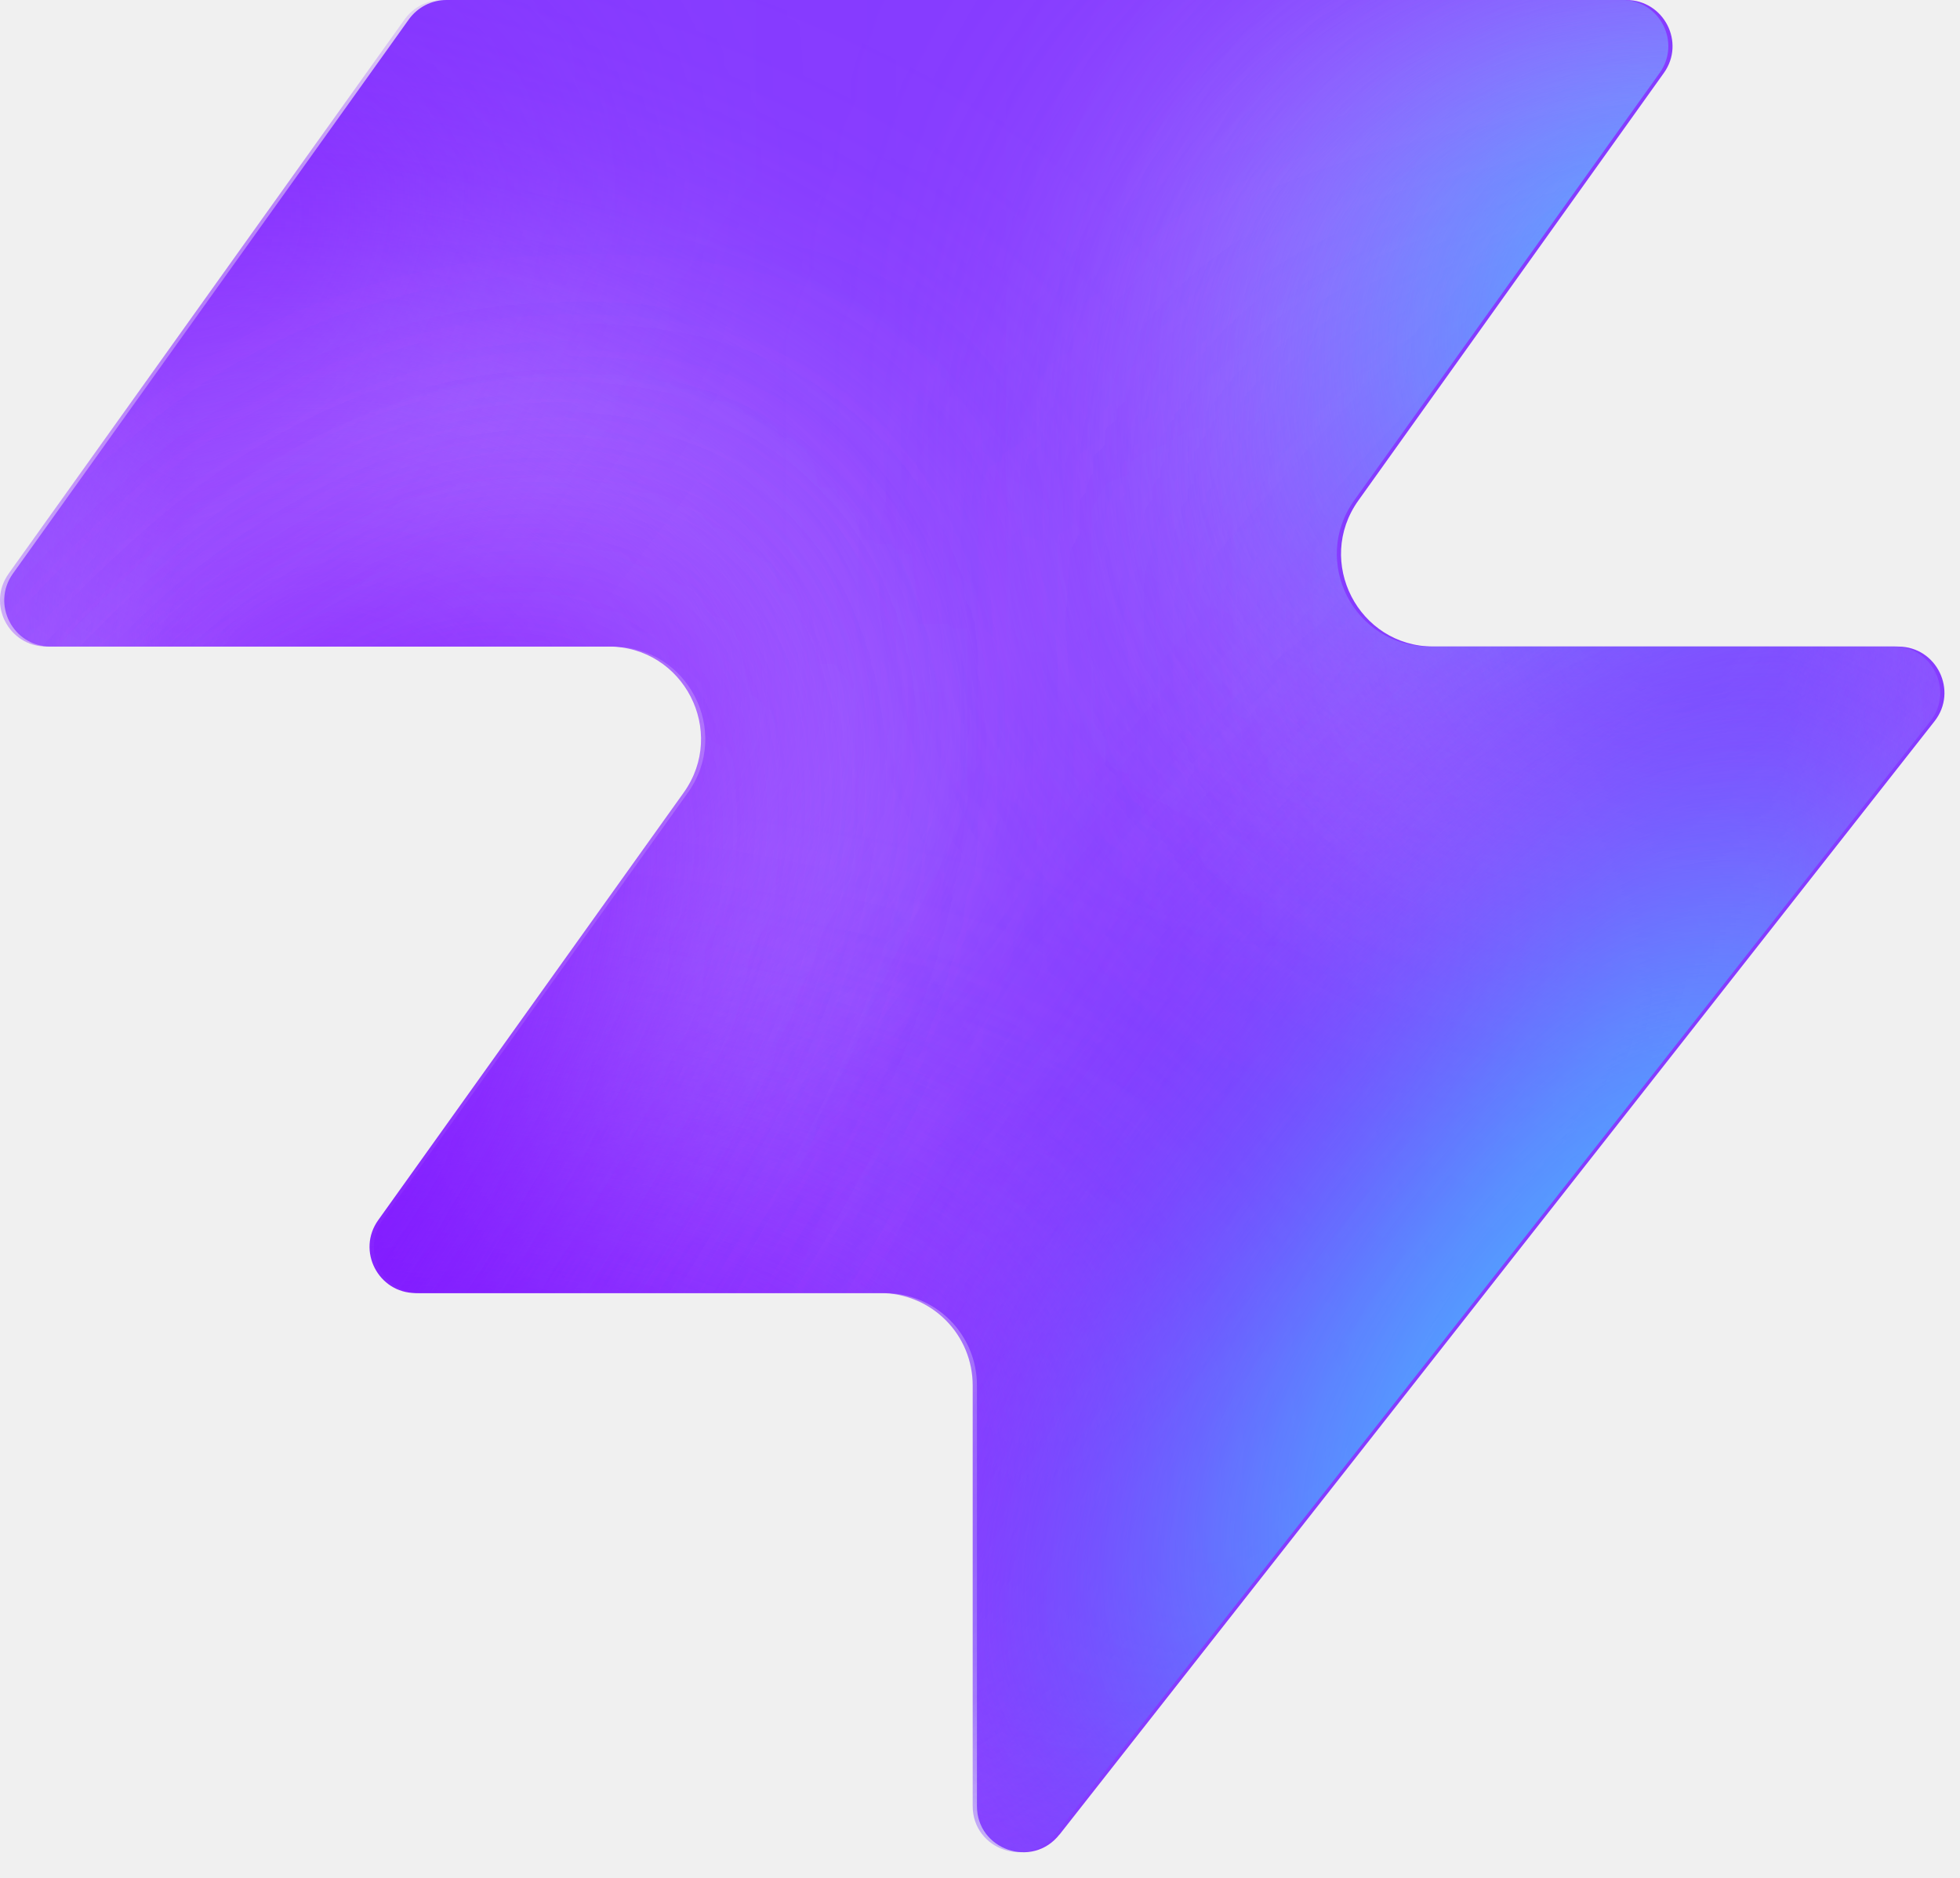
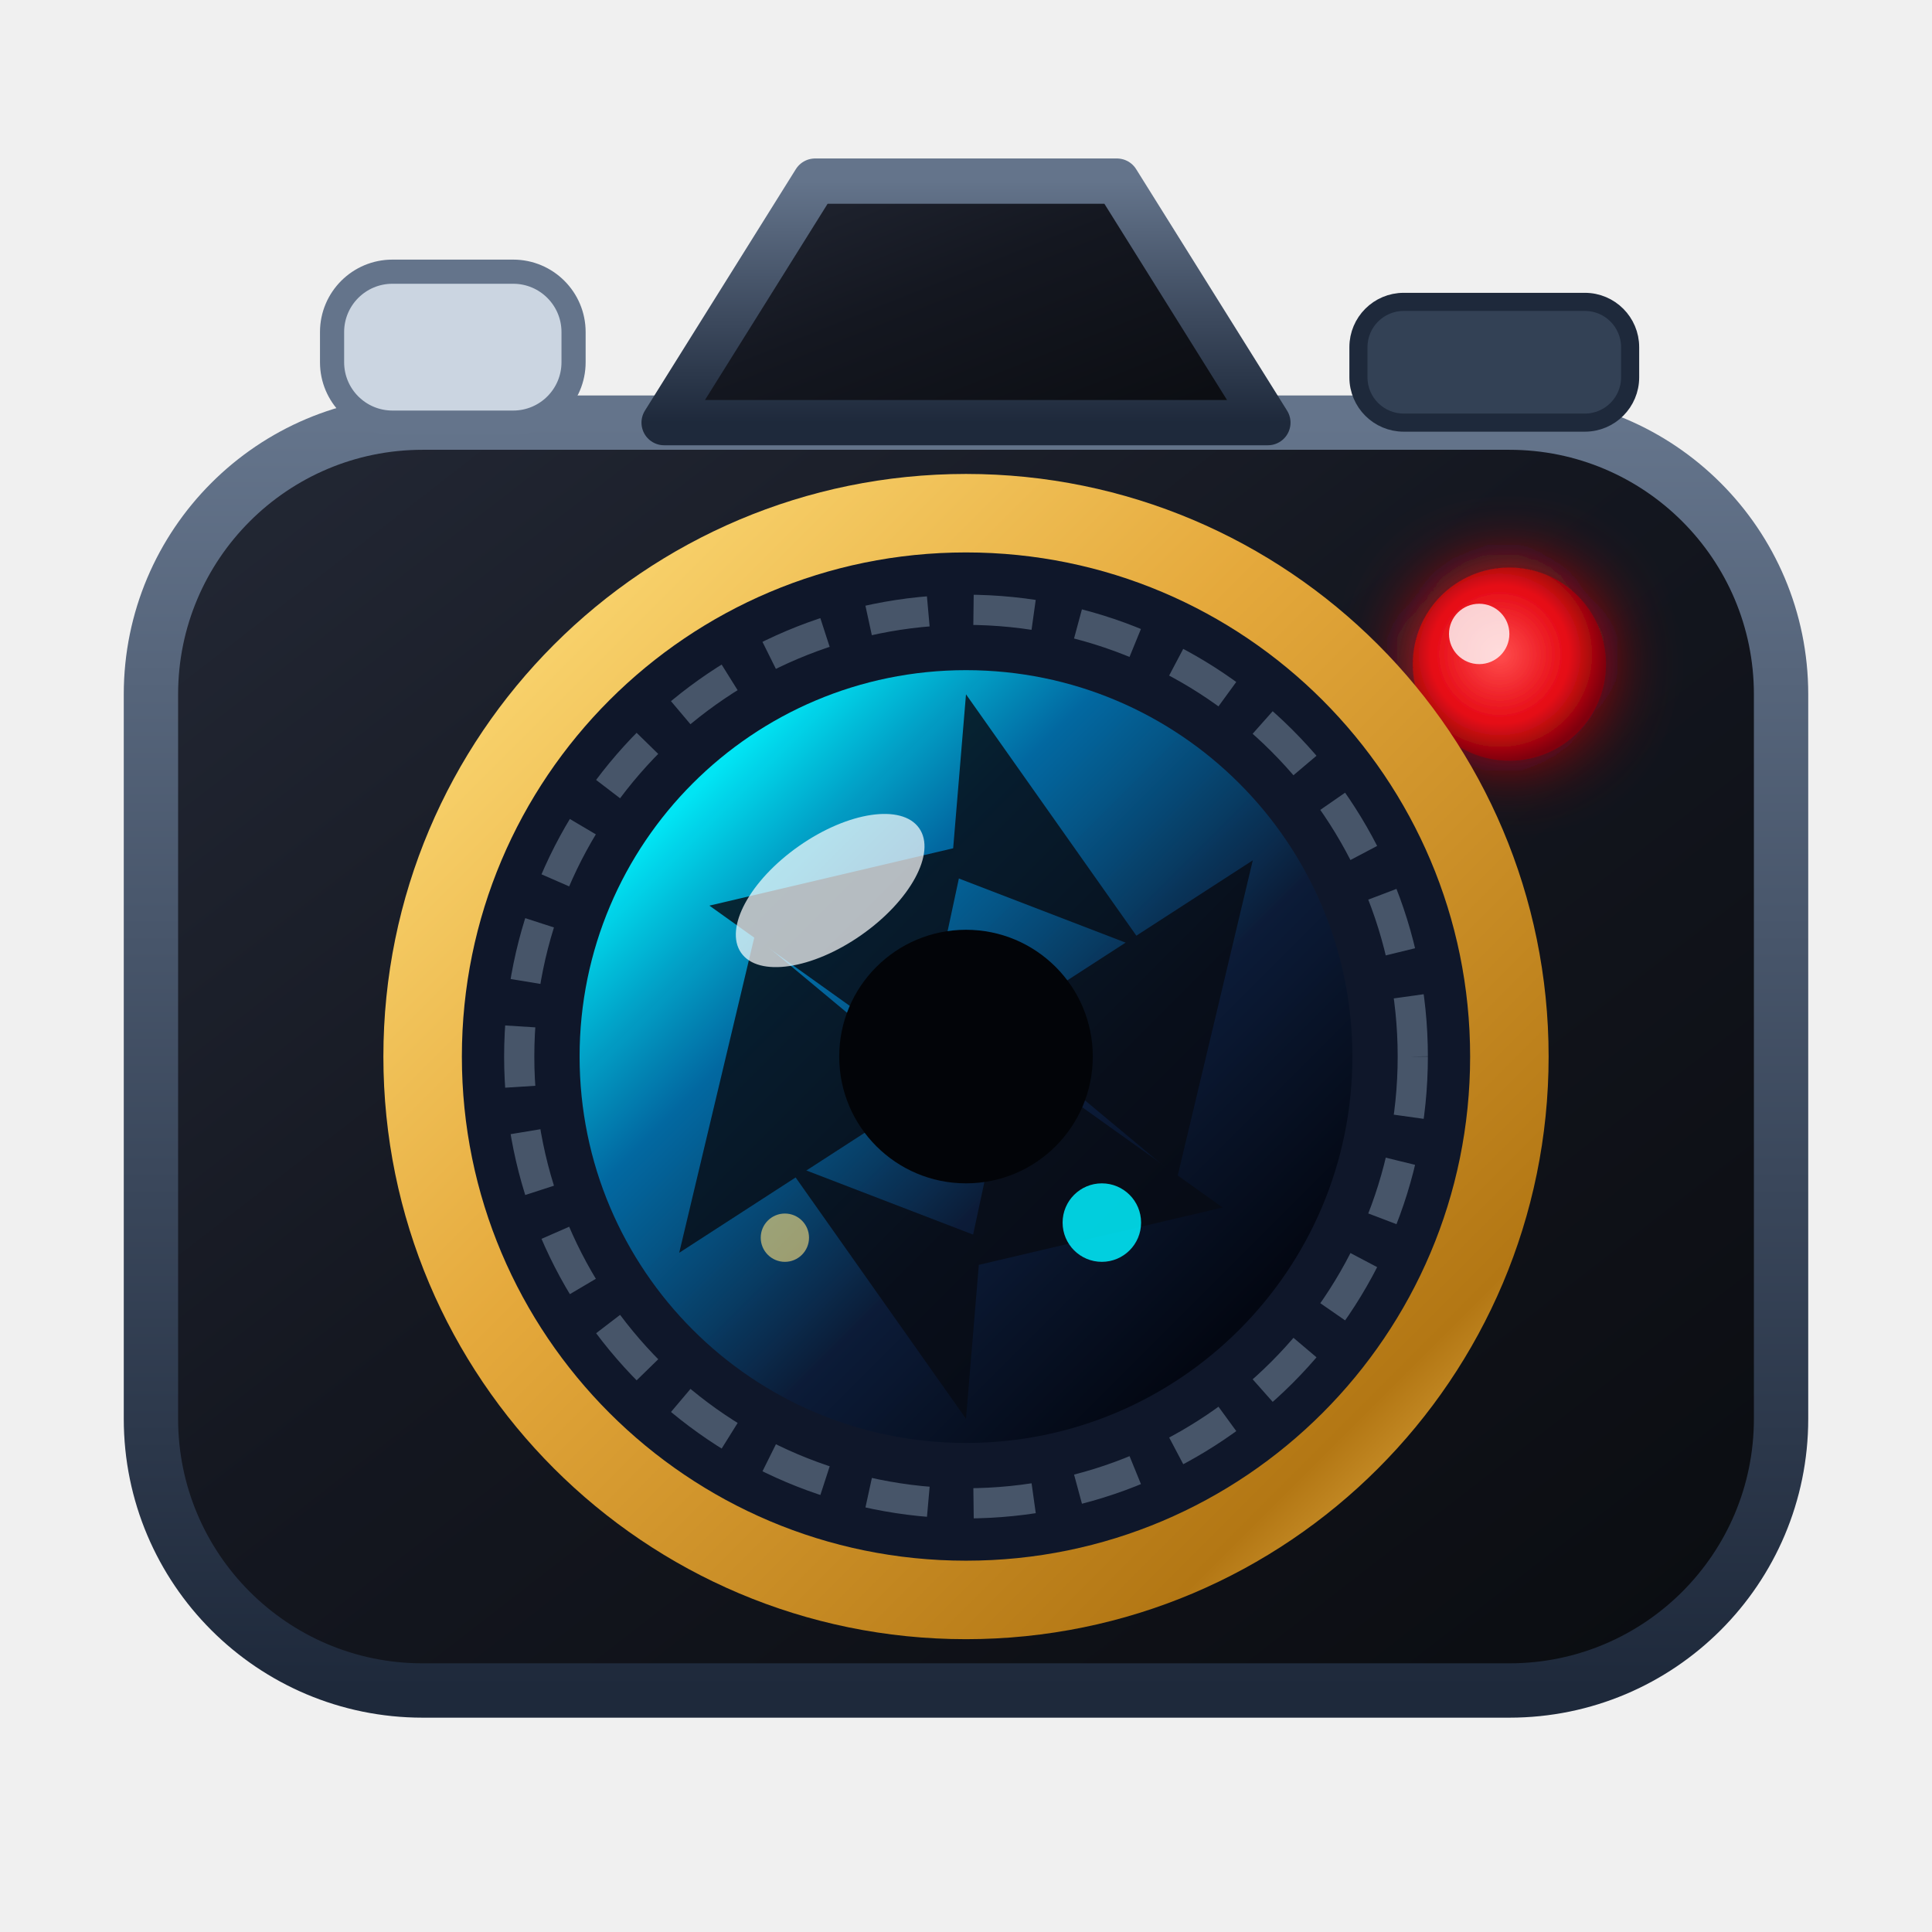
- <svg xmlns="http://www.w3.org/2000/svg" width="48" height="46" fill="none" viewBox="0 0 48 46">
-   <path fill="#863bff" d="M25.946 44.938c-.664.845-2.021.375-2.021-.698V33.937a2.26 2.26 0 0 0-2.262-2.262H10.287c-.92 0-1.456-1.04-.92-1.788l7.48-10.471c1.07-1.497 0-3.578-1.842-3.578H1.237c-.92 0-1.456-1.04-.92-1.788L10.013.474c.214-.297.556-.474.92-.474h28.894c.92 0 1.456 1.04.92 1.788l-7.48 10.471c-1.07 1.498 0 3.579 1.842 3.579h11.377c.943 0 1.473 1.088.89 1.83L25.947 44.94z" style="fill:#863bff;fill:color(display-p3 .525 .23 1);fill-opacity:1" />
-   <mask id="a" width="48" height="46" x="0" y="0" maskUnits="userSpaceOnUse" style="mask-type:alpha">
-     <path fill="#000" d="M25.842 44.938c-.664.844-2.021.375-2.021-.698V33.937a2.26 2.26 0 0 0-2.262-2.262H10.183c-.92 0-1.456-1.04-.92-1.788l7.48-10.471c1.07-1.498 0-3.579-1.842-3.579H1.133c-.92 0-1.456-1.04-.92-1.787L9.91.473c.214-.297.556-.474.92-.474h28.894c.92 0 1.456 1.04.92 1.788l-7.48 10.471c-1.07 1.498 0 3.578 1.842 3.578h11.377c.943 0 1.473 1.088.89 1.832L25.843 44.94z" style="fill:#000;fill-opacity:1" />
-   </mask>
-   <g mask="url(#a)">
-     <g filter="url(#b)">
-       <ellipse cx="5.508" cy="14.704" fill="#ede6ff" rx="5.508" ry="14.704" style="fill:#ede6ff;fill:color(display-p3 .927 .903 1);fill-opacity:1" transform="matrix(.00324 1 1 -.00324 -4.47 31.516)" />
-     </g>
-     <g filter="url(#c)">
-       <ellipse cx="10.399" cy="29.851" fill="#ede6ff" rx="10.399" ry="29.851" style="fill:#ede6ff;fill:color(display-p3 .927 .903 1);fill-opacity:1" transform="matrix(.00324 1 1 -.00324 -39.328 7.883)" />
-     </g>
-     <g filter="url(#d)">
-       <ellipse cx="5.508" cy="30.487" fill="#7e14ff" rx="5.508" ry="30.487" style="fill:#7e14ff;fill:color(display-p3 .492 .077 1);fill-opacity:1" transform="rotate(89.814 -25.913 -14.639)scale(1 -1)" />
-     </g>
-     <g filter="url(#e)">
-       <ellipse cx="5.508" cy="30.599" fill="#7e14ff" rx="5.508" ry="30.599" style="fill:#7e14ff;fill:color(display-p3 .492 .077 1);fill-opacity:1" transform="rotate(89.814 -32.644 -3.334)scale(1 -1)" />
-     </g>
-     <g filter="url(#f)">
-       <ellipse cx="5.508" cy="30.599" fill="#7e14ff" rx="5.508" ry="30.599" style="fill:#7e14ff;fill:color(display-p3 .492 .077 1);fill-opacity:1" transform="matrix(.00324 1 1 -.00324 -34.34 30.47)" />
-     </g>
-     <g filter="url(#g)">
-       <ellipse cx="14.072" cy="22.078" fill="#ede6ff" rx="14.072" ry="22.078" style="fill:#ede6ff;fill:color(display-p3 .927 .903 1);fill-opacity:1" transform="rotate(93.35 24.506 48.493)scale(-1 1)" />
-     </g>
-     <g filter="url(#h)">
-       <ellipse cx="3.47" cy="21.501" fill="#7e14ff" rx="3.47" ry="21.501" style="fill:#7e14ff;fill:color(display-p3 .492 .077 1);fill-opacity:1" transform="rotate(89.009 28.708 47.59)scale(-1 1)" />
-     </g>
-     <g filter="url(#i)">
-       <ellipse cx="3.47" cy="21.501" fill="#7e14ff" rx="3.47" ry="21.501" style="fill:#7e14ff;fill:color(display-p3 .492 .077 1);fill-opacity:1" transform="rotate(89.009 28.708 47.59)scale(-1 1)" />
-     </g>
-     <g filter="url(#j)">
-       <ellipse cx=".387" cy="8.972" fill="#7e14ff" rx="4.407" ry="29.108" style="fill:#7e14ff;fill:color(display-p3 .492 .077 1);fill-opacity:1" transform="rotate(39.51 .387 8.972)" />
-     </g>
-     <g filter="url(#k)">
-       <ellipse cx="47.523" cy="-6.092" fill="#7e14ff" rx="4.407" ry="29.108" style="fill:#7e14ff;fill:color(display-p3 .492 .077 1);fill-opacity:1" transform="rotate(37.892 47.523 -6.092)" />
-     </g>
-     <g filter="url(#l)">
-       <ellipse cx="41.412" cy="6.333" fill="#47bfff" rx="5.971" ry="9.665" style="fill:#47bfff;fill:color(display-p3 .28 .748 1);fill-opacity:1" transform="rotate(37.892 41.412 6.333)" />
-     </g>
-     <g filter="url(#m)">
-       <ellipse cx="-1.879" cy="38.332" fill="#7e14ff" rx="4.407" ry="29.108" style="fill:#7e14ff;fill:color(display-p3 .492 .077 1);fill-opacity:1" transform="rotate(37.892 -1.88 38.332)" />
-     </g>
-     <g filter="url(#n)">
-       <ellipse cx="-1.879" cy="38.332" fill="#7e14ff" rx="4.407" ry="29.108" style="fill:#7e14ff;fill:color(display-p3 .492 .077 1);fill-opacity:1" transform="rotate(37.892 -1.88 38.332)" />
-     </g>
-     <g filter="url(#o)">
-       <ellipse cx="35.651" cy="29.907" fill="#7e14ff" rx="4.407" ry="29.108" style="fill:#7e14ff;fill:color(display-p3 .492 .077 1);fill-opacity:1" transform="rotate(37.892 35.651 29.907)" />
-     </g>
-     <g filter="url(#p)">
-       <ellipse cx="38.418" cy="32.4" fill="#47bfff" rx="5.971" ry="15.297" style="fill:#47bfff;fill:color(display-p3 .28 .748 1);fill-opacity:1" transform="rotate(37.892 38.418 32.4)" />
-     </g>
-   </g>
+ <svg xmlns="http://www.w3.org/2000/svg" viewBox="0 0 64 64" width="64" height="64">
  <defs>
-     <filter id="b" width="60.045" height="41.654" x="-19.77" y="16.149" color-interpolation-filters="sRGB" filterUnits="userSpaceOnUse">
-       <feFlood flood-opacity="0" result="BackgroundImageFix" />
-       <feBlend in="SourceGraphic" in2="BackgroundImageFix" result="shape" />
-       <feGaussianBlur result="effect1_foregroundBlur_2002_17158" stdDeviation="7.659" />
-     </filter>
-     <filter id="c" width="90.34" height="51.437" x="-54.613" y="-7.533" color-interpolation-filters="sRGB" filterUnits="userSpaceOnUse">
-       <feFlood flood-opacity="0" result="BackgroundImageFix" />
-       <feBlend in="SourceGraphic" in2="BackgroundImageFix" result="shape" />
-       <feGaussianBlur result="effect1_foregroundBlur_2002_17158" stdDeviation="7.659" />
-     </filter>
-     <filter id="d" width="79.355" height="29.4" x="-49.64" y="2.03" color-interpolation-filters="sRGB" filterUnits="userSpaceOnUse">
-       <feFlood flood-opacity="0" result="BackgroundImageFix" />
-       <feBlend in="SourceGraphic" in2="BackgroundImageFix" result="shape" />
-       <feGaussianBlur result="effect1_foregroundBlur_2002_17158" stdDeviation="4.596" />
-     </filter>
-     <filter id="e" width="79.579" height="29.4" x="-45.045" y="20.029" color-interpolation-filters="sRGB" filterUnits="userSpaceOnUse">
-       <feFlood flood-opacity="0" result="BackgroundImageFix" />
-       <feBlend in="SourceGraphic" in2="BackgroundImageFix" result="shape" />
-       <feGaussianBlur result="effect1_foregroundBlur_2002_17158" stdDeviation="4.596" />
-     </filter>
-     <filter id="f" width="79.579" height="29.4" x="-43.513" y="21.178" color-interpolation-filters="sRGB" filterUnits="userSpaceOnUse">
-       <feFlood flood-opacity="0" result="BackgroundImageFix" />
-       <feBlend in="SourceGraphic" in2="BackgroundImageFix" result="shape" />
-       <feGaussianBlur result="effect1_foregroundBlur_2002_17158" stdDeviation="4.596" />
-     </filter>
-     <filter id="g" width="74.749" height="58.852" x="15.756" y="-17.901" color-interpolation-filters="sRGB" filterUnits="userSpaceOnUse">
-       <feFlood flood-opacity="0" result="BackgroundImageFix" />
-       <feBlend in="SourceGraphic" in2="BackgroundImageFix" result="shape" />
-       <feGaussianBlur result="effect1_foregroundBlur_2002_17158" stdDeviation="7.659" />
-     </filter>
-     <filter id="h" width="61.377" height="25.362" x="23.548" y="2.284" color-interpolation-filters="sRGB" filterUnits="userSpaceOnUse">
-       <feFlood flood-opacity="0" result="BackgroundImageFix" />
-       <feBlend in="SourceGraphic" in2="BackgroundImageFix" result="shape" />
-       <feGaussianBlur result="effect1_foregroundBlur_2002_17158" stdDeviation="4.596" />
-     </filter>
-     <filter id="i" width="61.377" height="25.362" x="23.548" y="2.284" color-interpolation-filters="sRGB" filterUnits="userSpaceOnUse">
-       <feFlood flood-opacity="0" result="BackgroundImageFix" />
-       <feBlend in="SourceGraphic" in2="BackgroundImageFix" result="shape" />
-       <feGaussianBlur result="effect1_foregroundBlur_2002_17158" stdDeviation="4.596" />
-     </filter>
-     <filter id="j" width="56.045" height="63.649" x="-27.636" y="-22.853" color-interpolation-filters="sRGB" filterUnits="userSpaceOnUse">
-       <feFlood flood-opacity="0" result="BackgroundImageFix" />
-       <feBlend in="SourceGraphic" in2="BackgroundImageFix" result="shape" />
-       <feGaussianBlur result="effect1_foregroundBlur_2002_17158" stdDeviation="4.596" />
-     </filter>
-     <filter id="k" width="54.814" height="64.646" x="20.116" y="-38.415" color-interpolation-filters="sRGB" filterUnits="userSpaceOnUse">
-       <feFlood flood-opacity="0" result="BackgroundImageFix" />
-       <feBlend in="SourceGraphic" in2="BackgroundImageFix" result="shape" />
-       <feGaussianBlur result="effect1_foregroundBlur_2002_17158" stdDeviation="4.596" />
-     </filter>
-     <filter id="l" width="33.541" height="35.313" x="24.641" y="-11.323" color-interpolation-filters="sRGB" filterUnits="userSpaceOnUse">
-       <feFlood flood-opacity="0" result="BackgroundImageFix" />
-       <feBlend in="SourceGraphic" in2="BackgroundImageFix" result="shape" />
-       <feGaussianBlur result="effect1_foregroundBlur_2002_17158" stdDeviation="4.596" />
-     </filter>
-     <filter id="m" width="54.814" height="64.646" x="-29.286" y="6.009" color-interpolation-filters="sRGB" filterUnits="userSpaceOnUse">
-       <feFlood flood-opacity="0" result="BackgroundImageFix" />
-       <feBlend in="SourceGraphic" in2="BackgroundImageFix" result="shape" />
-       <feGaussianBlur result="effect1_foregroundBlur_2002_17158" stdDeviation="4.596" />
-     </filter>
-     <filter id="n" width="54.814" height="64.646" x="-29.286" y="6.009" color-interpolation-filters="sRGB" filterUnits="userSpaceOnUse">
-       <feFlood flood-opacity="0" result="BackgroundImageFix" />
-       <feBlend in="SourceGraphic" in2="BackgroundImageFix" result="shape" />
-       <feGaussianBlur result="effect1_foregroundBlur_2002_17158" stdDeviation="4.596" />
-     </filter>
-     <filter id="o" width="54.814" height="64.646" x="8.244" y="-2.416" color-interpolation-filters="sRGB" filterUnits="userSpaceOnUse">
-       <feFlood flood-opacity="0" result="BackgroundImageFix" />
-       <feBlend in="SourceGraphic" in2="BackgroundImageFix" result="shape" />
-       <feGaussianBlur result="effect1_foregroundBlur_2002_17158" stdDeviation="4.596" />
-     </filter>
-     <filter id="p" width="39.409" height="43.623" x="18.713" y="10.588" color-interpolation-filters="sRGB" filterUnits="userSpaceOnUse">
-       <feFlood flood-opacity="0" result="BackgroundImageFix" />
-       <feBlend in="SourceGraphic" in2="BackgroundImageFix" result="shape" />
-       <feGaussianBlur result="effect1_foregroundBlur_2002_17158" stdDeviation="4.596" />
+     <linearGradient id="camBodyGrad" x1="0%" y1="0%" x2="100%" y2="100%">
+       <stop offset="0%" stop-color="#242936" />
+       <stop offset="45%" stop-color="#141720" />
+       <stop offset="100%" stop-color="#0a0c10" />
+     </linearGradient>
+     <linearGradient id="goldCineRing" x1="0%" y1="0%" x2="100%" y2="100%">
+       <stop offset="0%" stop-color="#ffe17d" />
+       <stop offset="40%" stop-color="#e5a93c" />
+       <stop offset="85%" stop-color="#b37714" />
+       <stop offset="100%" stop-color="#f5c258" />
+     </linearGradient>
+     <linearGradient id="lensGlassCoating" x1="15%" y1="15%" x2="85%" y2="85%">
+       <stop offset="0%" stop-color="#00f0ff" stop-opacity="0.95" />
+       <stop offset="28%" stop-color="#0077b6" stop-opacity="0.85" />
+       <stop offset="65%" stop-color="#0c1c38" stop-opacity="0.98" />
+       <stop offset="100%" stop-color="#030712" />
+     </linearGradient>
+     <linearGradient id="camMetalRim" x1="0%" y1="0%" x2="0%" y2="100%">
+       <stop offset="0%" stop-color="#64748b" />
+       <stop offset="100%" stop-color="#1e293b" />
+     </linearGradient>
+     <radialGradient id="recTallyGlow" cx="45%" cy="45%" r="55%">
+       <stop offset="0%" stop-color="#ff4d4d" />
+       <stop offset="65%" stop-color="#e50914" />
+       <stop offset="100%" stop-color="#80050c" />
+     </radialGradient>
+     <filter id="tallyBloom" x="-40%" y="-40%" width="180%" height="180%">
+       <feGaussianBlur stdDeviation="1.2" result="glow" />
+       <feMerge>
+         <feMergeNode in="glow" />
+         <feMergeNode in="SourceGraphic" />
+       </feMerge>
    </filter>
  </defs>
+   <rect x="5" y="14" width="54" height="42" rx="9" fill="url(#camBodyGrad)" stroke="url(#camMetalRim)" stroke-width="1.8" />
+   <path d="M 22 14 L 27 6 L 37 6 L 42 14 Z" fill="url(#camBodyGrad)" stroke="url(#camMetalRim)" stroke-width="1.5" stroke-linejoin="round" />
+   <rect x="11" y="9" width="8" height="5" rx="2" fill="#cbd5e1" stroke="#64748b" stroke-width="0.8" />
+   <rect x="45" y="10" width="9" height="4" rx="1.5" fill="#334155" stroke="#1e293b" stroke-width="0.6" />
+   <circle cx="50" cy="22" r="3.2" fill="url(#recTallyGlow)" filter="url(#tallyBloom)" />
+   <circle cx="49" cy="21" r="1" fill="#ffffff" opacity="0.8" />
+   <circle cx="32" cy="35" r="18" fill="#0f172a" stroke="url(#goldCineRing)" stroke-width="2.6" />
+   <circle cx="32" cy="35" r="14.8" fill="none" stroke="#475569" stroke-width="1" stroke-dasharray="2 1.5" />
+   <circle cx="32" cy="35" r="12.8" fill="url(#lensGlassCoating)" />
+   <g fill="#070b14" opacity="0.82">
+     <path d="M 32 23 L 38 31.5 L 31.5 29 Z" />
+     <path d="M 41.5 28.5 L 39 39 L 33 34 Z" />
+     <path d="M 40.5 40 L 32 42 L 33.5 35 Z" />
+     <path d="M 32 47 L 26 38.5 L 32.5 41 Z" />
+     <path d="M 22.5 41.5 L 25 31 L 31 36 Z" />
+     <path d="M 23.5 30 L 32 28 L 30.5 35 Z" />
+   </g>
+   <circle cx="32" cy="35" r="4.2" fill="#020408" />
+   <ellipse cx="27.5" cy="29.5" rx="3.6" ry="1.8" fill="#ffffff" opacity="0.7" transform="rotate(-35 27.5 29.5)" />
+   <circle cx="36.5" cy="40.5" r="1.3" fill="#00f0ff" opacity="0.85" />
+   <circle cx="26" cy="41" r="0.8" fill="#ffe17d" opacity="0.6" />
</svg>
